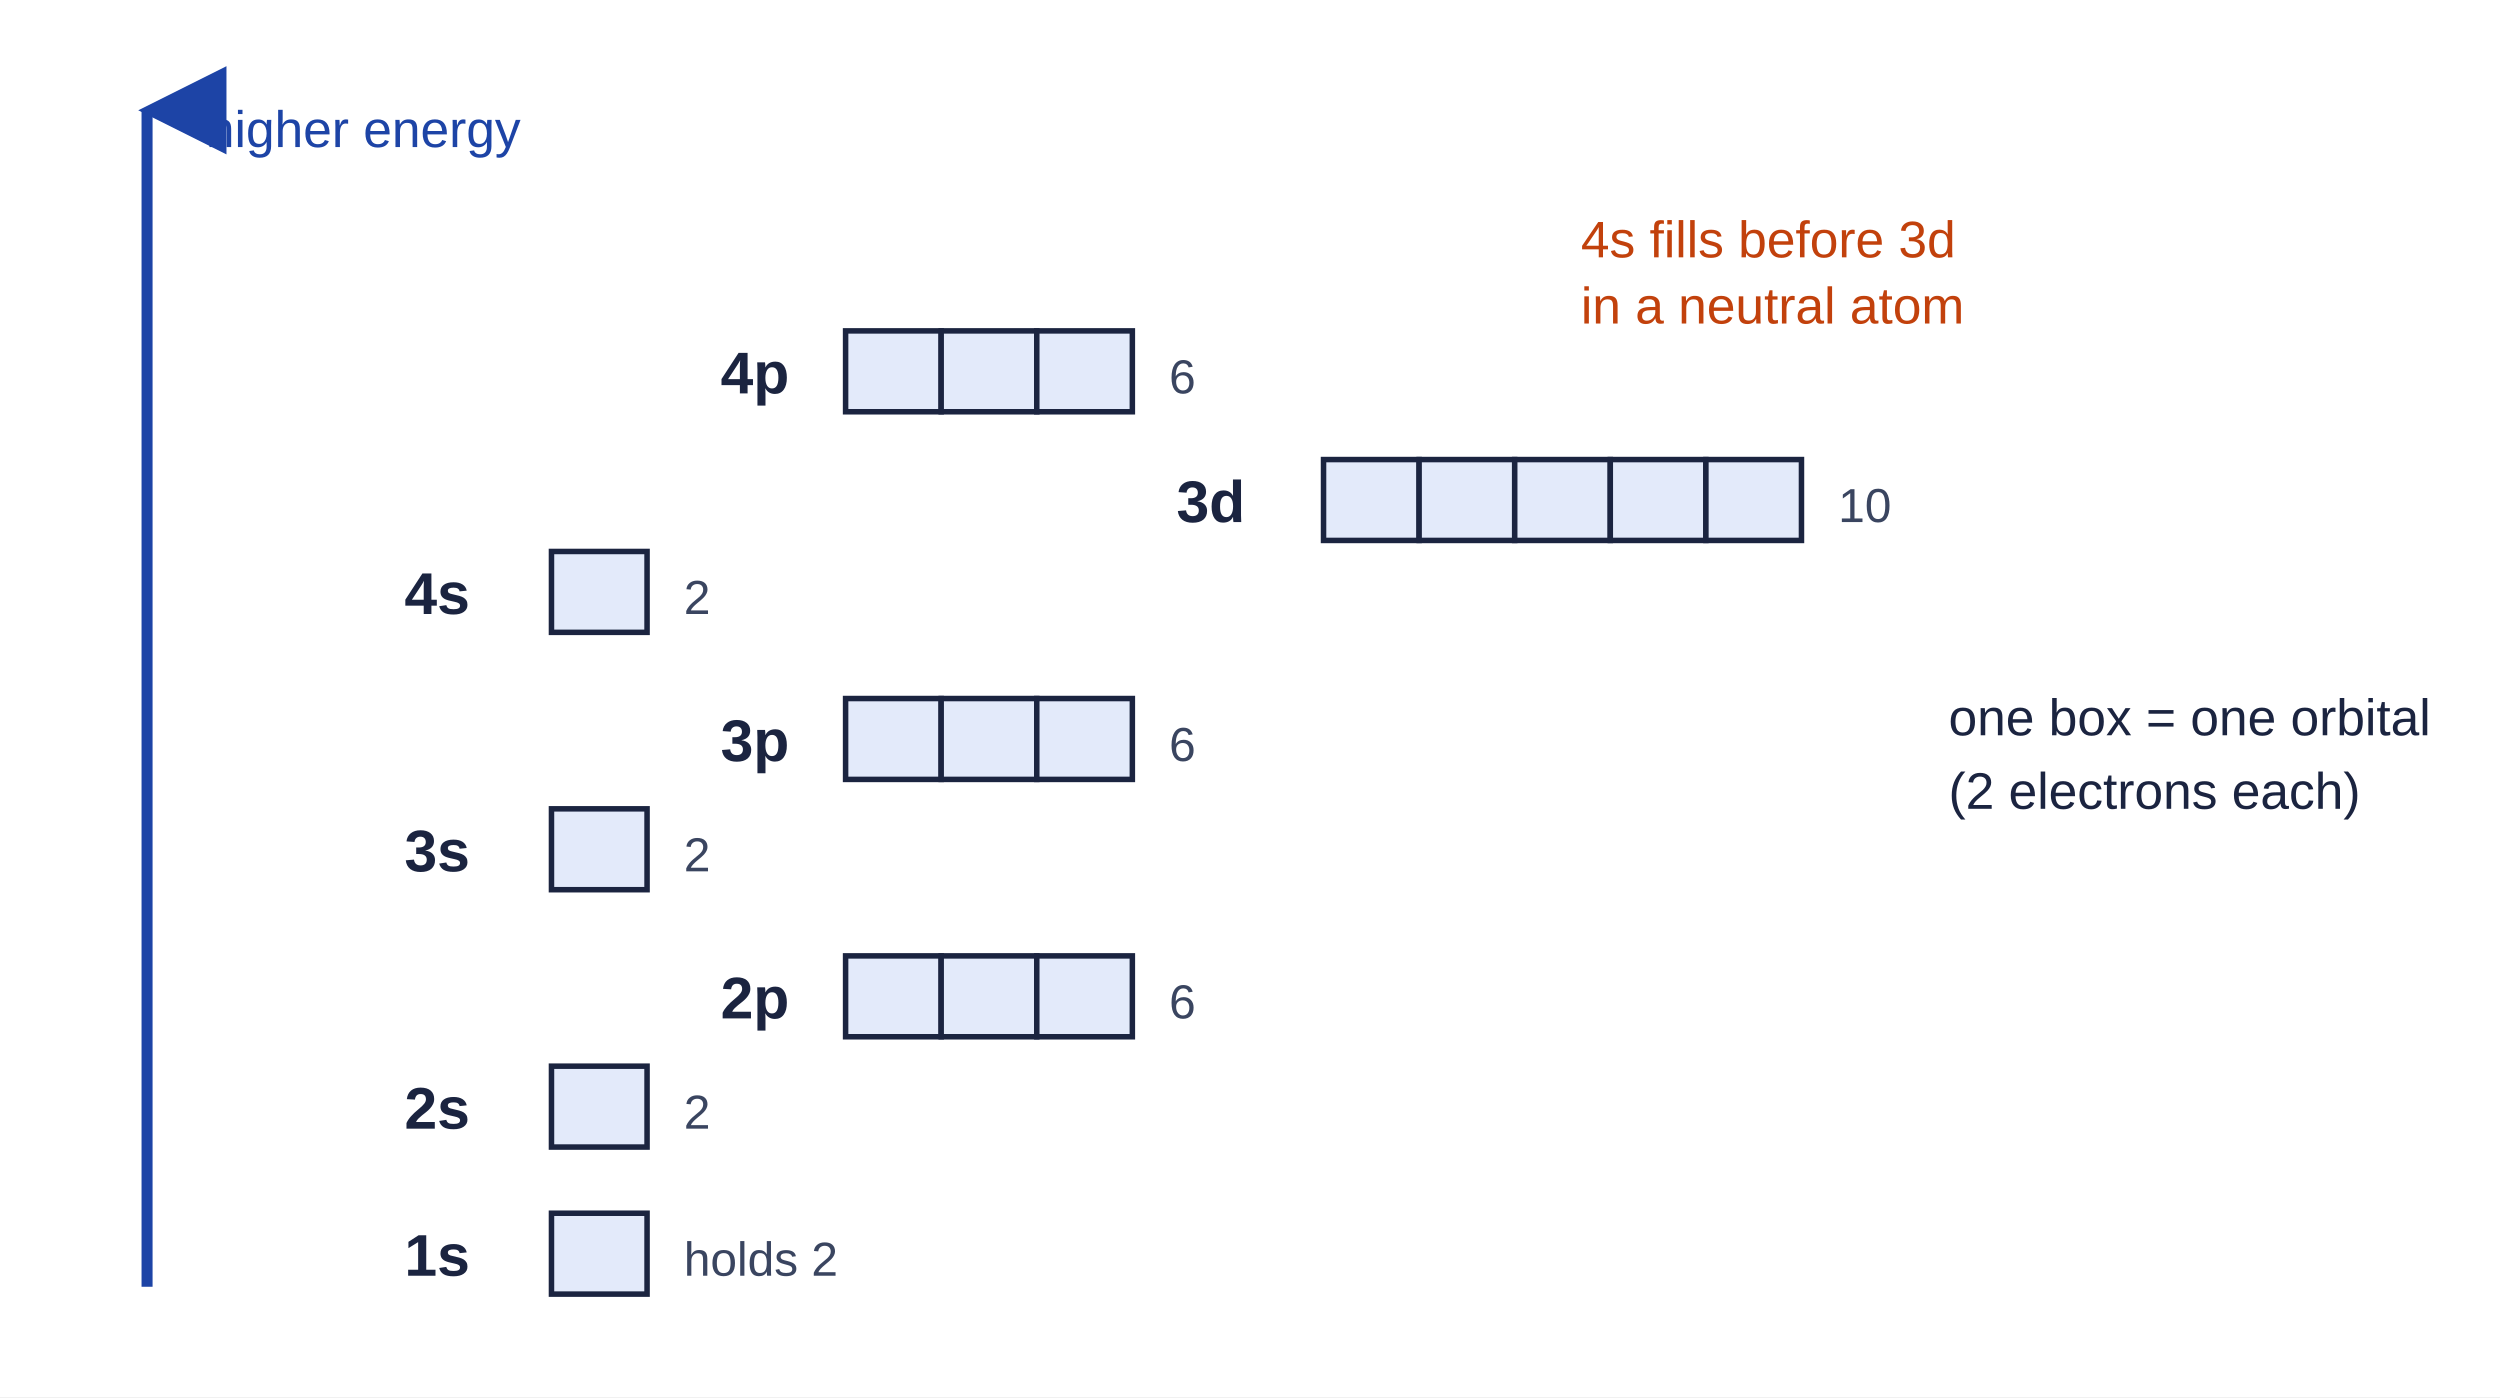
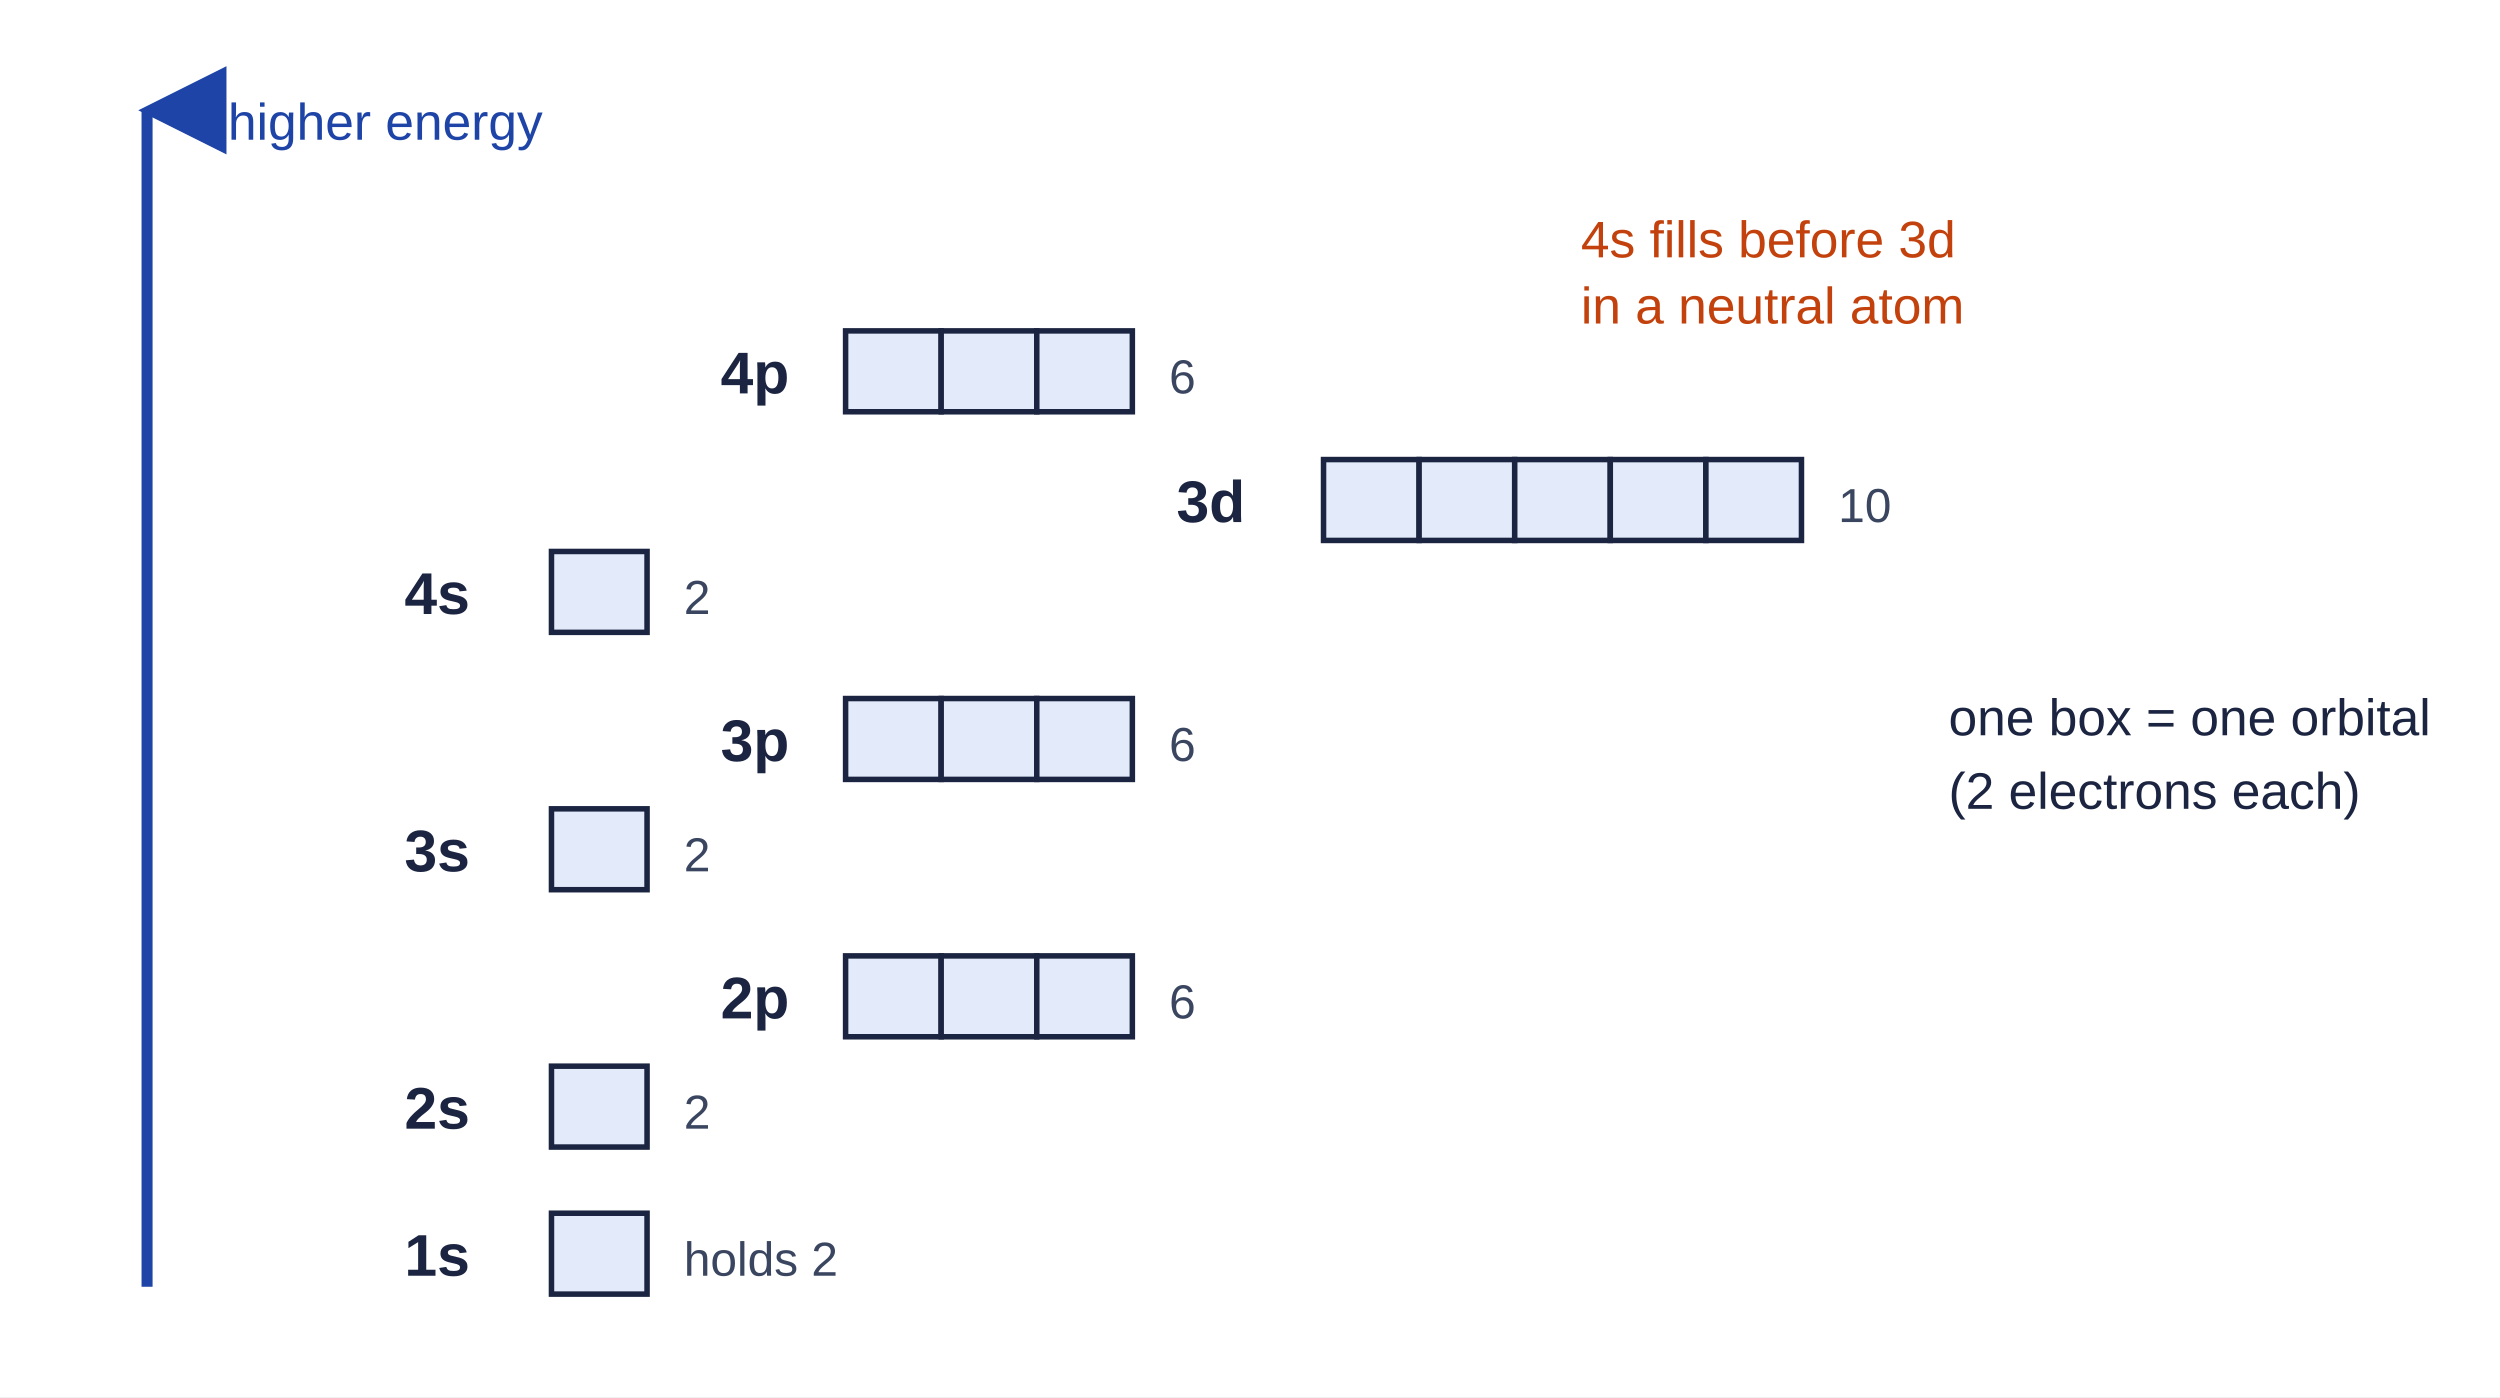
<svg xmlns="http://www.w3.org/2000/svg" viewBox="0 0 680 380" width="680" height="380" role="img" aria-labelledby="t d">
  <rect width="680" height="380" fill="#ffffff" />
  <defs>
    <marker id="u" viewBox="0 0 10 10" refX="5" refY="1" markerWidth="8" markerHeight="8" orient="auto-start-reverse">
      <path d="M0 10 L5 0 L10 10 z" fill="#1D44A6" />
    </marker>
  </defs>
  <g font-family="Arial,Helvetica,sans-serif" fill="#1B2440">
    <line x1="40" y1="350" x2="40" y2="30" stroke="#1D44A6" stroke-width="3" marker-end="url(#u)" />
-     <text x="56" y="40" font-size="14" fill="#1D44A6">higher energy</text>
+     <text x="62" y="38" font-size="14" fill="#1D44A6">higher energy</text>
    <g stroke="#1B2440" stroke-width="1.5" fill="#E3EAFA">
      <rect x="150" y="330" width="26" height="22" />
      <rect x="150" y="290" width="26" height="22" />
      <rect x="230" y="260" width="26" height="22" />
      <rect x="256" y="260" width="26" height="22" />
      <rect x="282" y="260" width="26" height="22" />
      <rect x="150" y="220" width="26" height="22" />
      <rect x="230" y="190" width="26" height="22" />
      <rect x="256" y="190" width="26" height="22" />
      <rect x="282" y="190" width="26" height="22" />
      <rect x="150" y="150" width="26" height="22" />
      <rect x="360" y="125" width="26" height="22" />
      <rect x="386" y="125" width="26" height="22" />
      <rect x="412" y="125" width="26" height="22" />
      <rect x="438" y="125" width="26" height="22" />
      <rect x="464" y="125" width="26" height="22" />
      <rect x="230" y="90" width="26" height="22" />
      <rect x="256" y="90" width="26" height="22" />
      <rect x="282" y="90" width="26" height="22" />
    </g>
    <g font-size="16" font-weight="bold">
      <text x="110" y="347">1s</text>
      <text x="110" y="307">2s</text>
      <text x="196" y="277">2p</text>
      <text x="110" y="237">3s</text>
      <text x="196" y="207">3p</text>
      <text x="110" y="167">4s</text>
      <text x="320" y="142">3d</text>
      <text x="196" y="107">4p</text>
    </g>
    <g font-size="13" fill="#3A4560">
      <text x="186" y="347">holds 2</text>
      <text x="186" y="307">2</text>
      <text x="318" y="277">6</text>
      <text x="186" y="237">2</text>
      <text x="318" y="207">6</text>
      <text x="186" y="167">2</text>
      <text x="500" y="142">10</text>
      <text x="318" y="107">6</text>
    </g>
    <text x="530" y="200" font-size="14">one box = one orbital</text>
    <text x="530" y="220" font-size="14">(2 electrons each)</text>
    <text x="430" y="70" font-size="14" fill="#C2410C">4s fills before 3d</text>
    <text x="430" y="88" font-size="14" fill="#C2410C">in a neutral atom</text>
  </g>
</svg>
